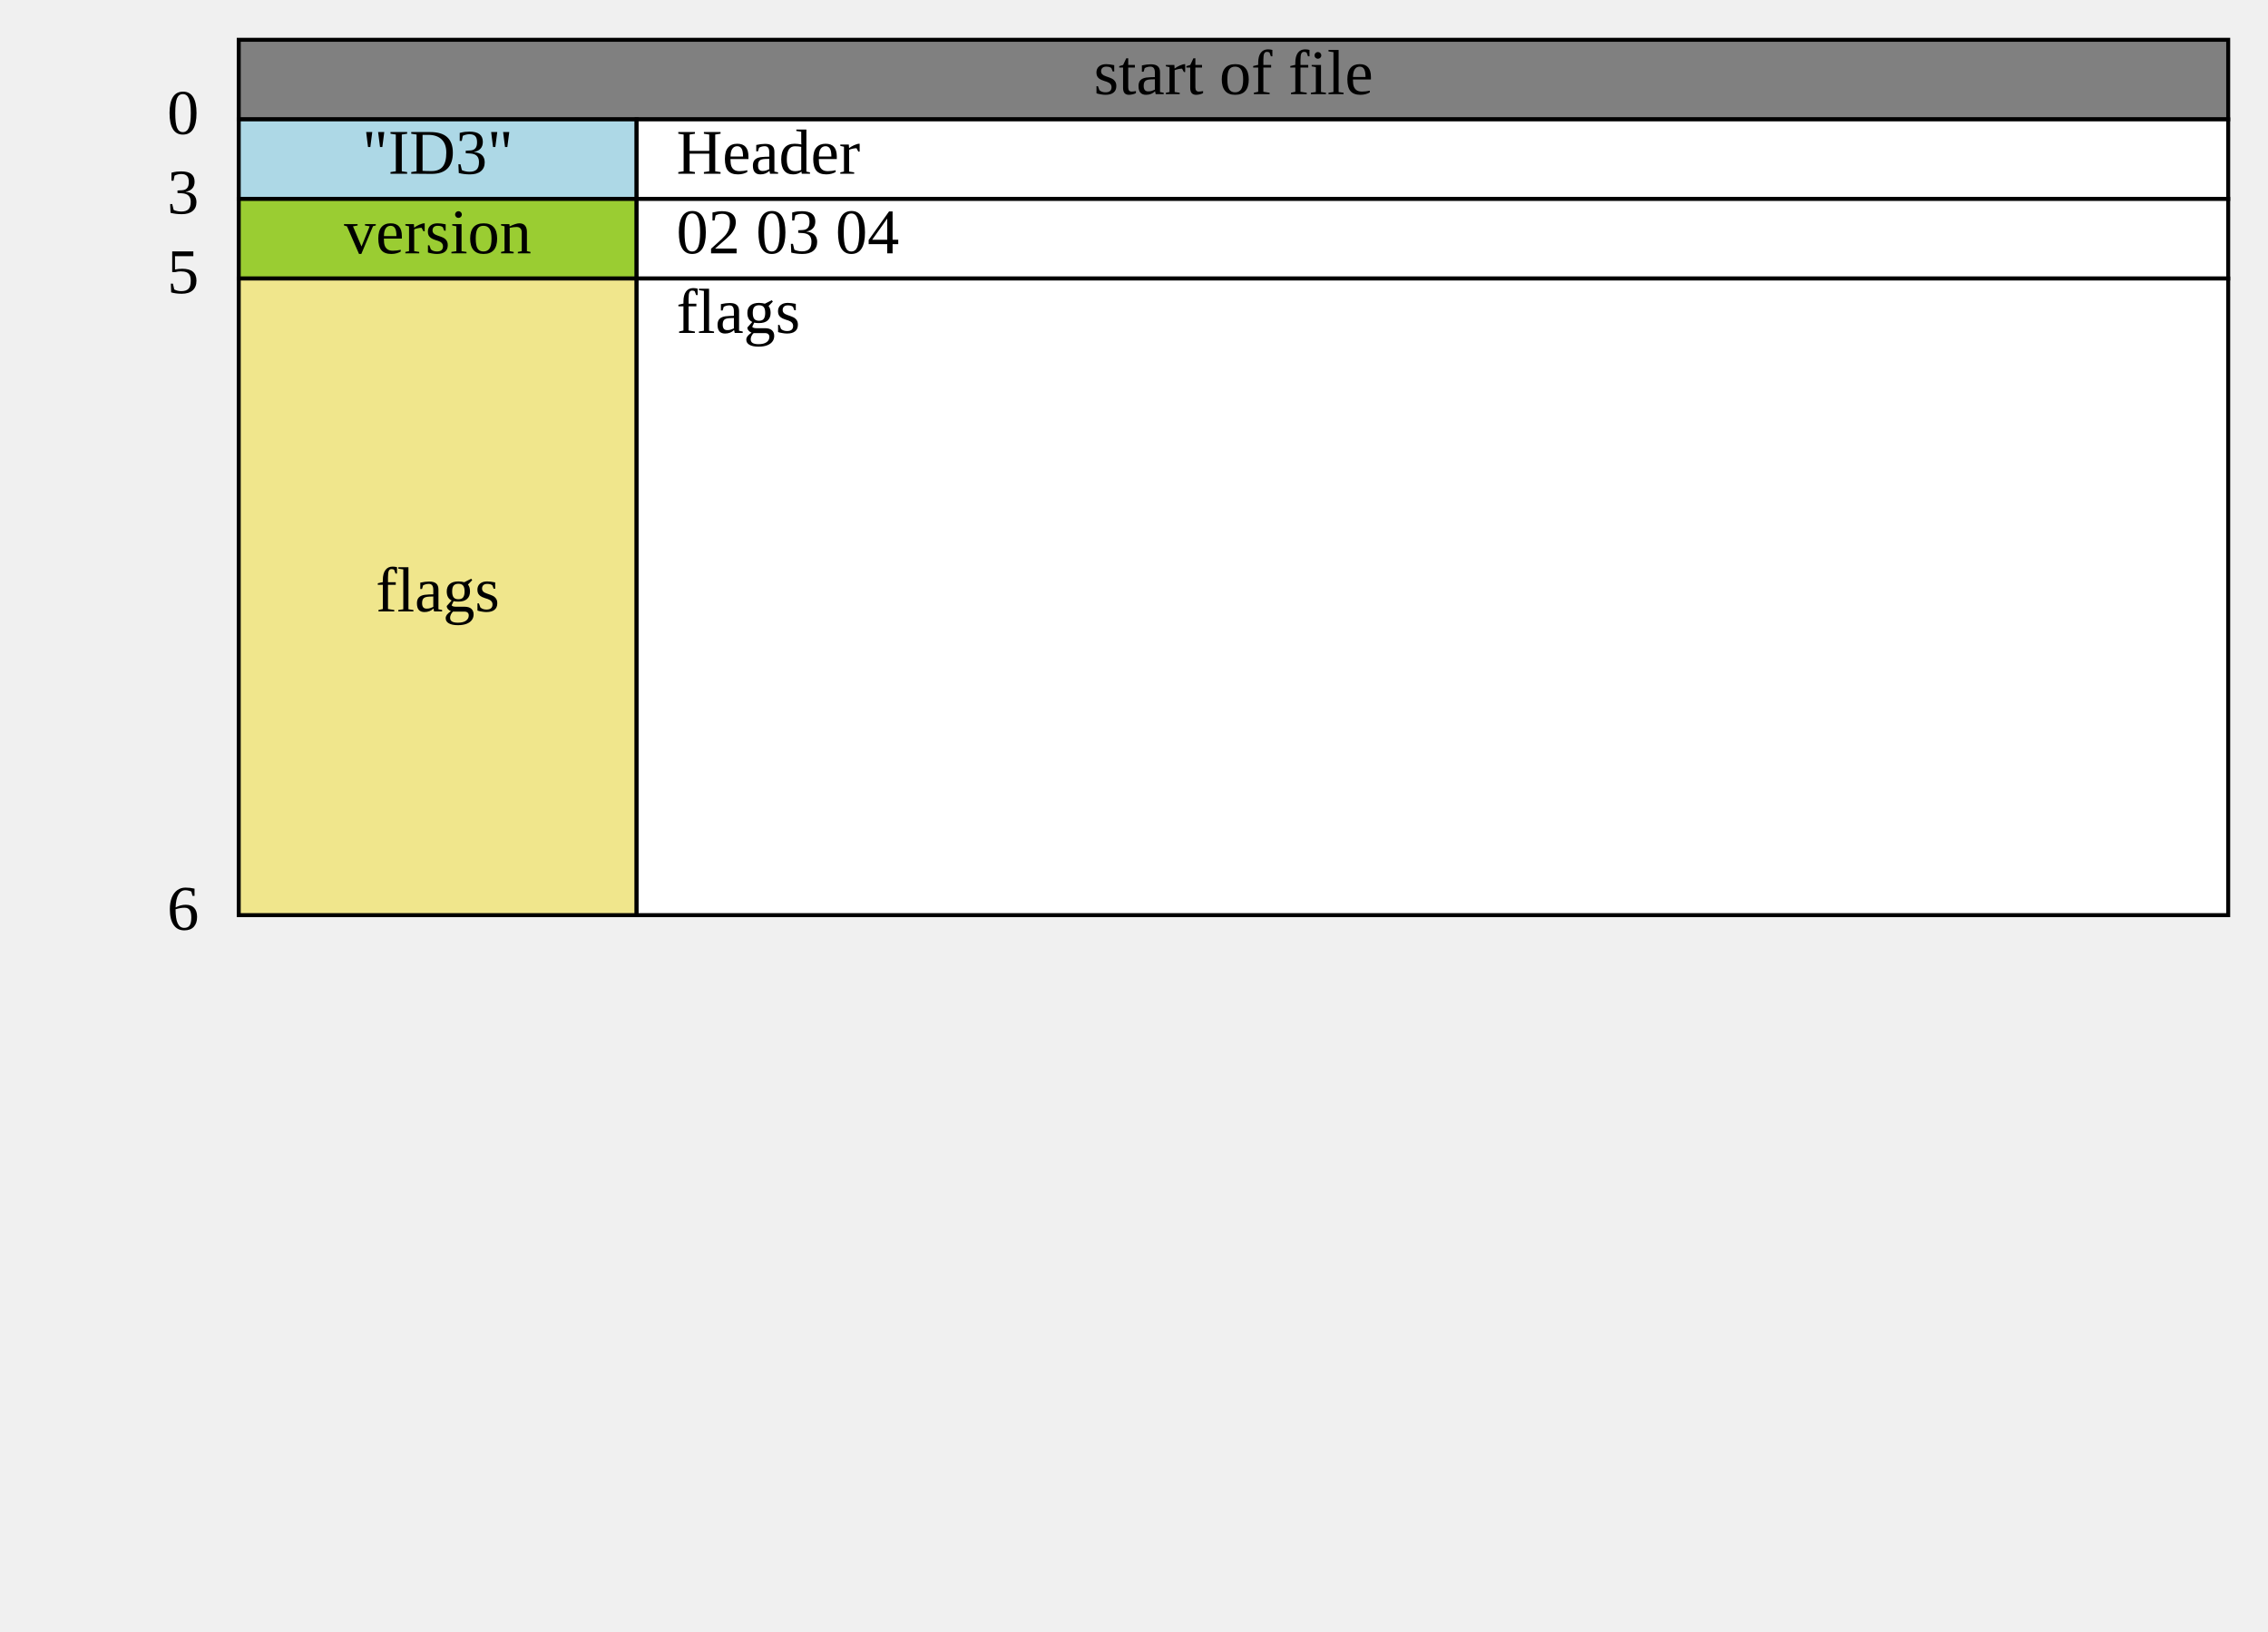
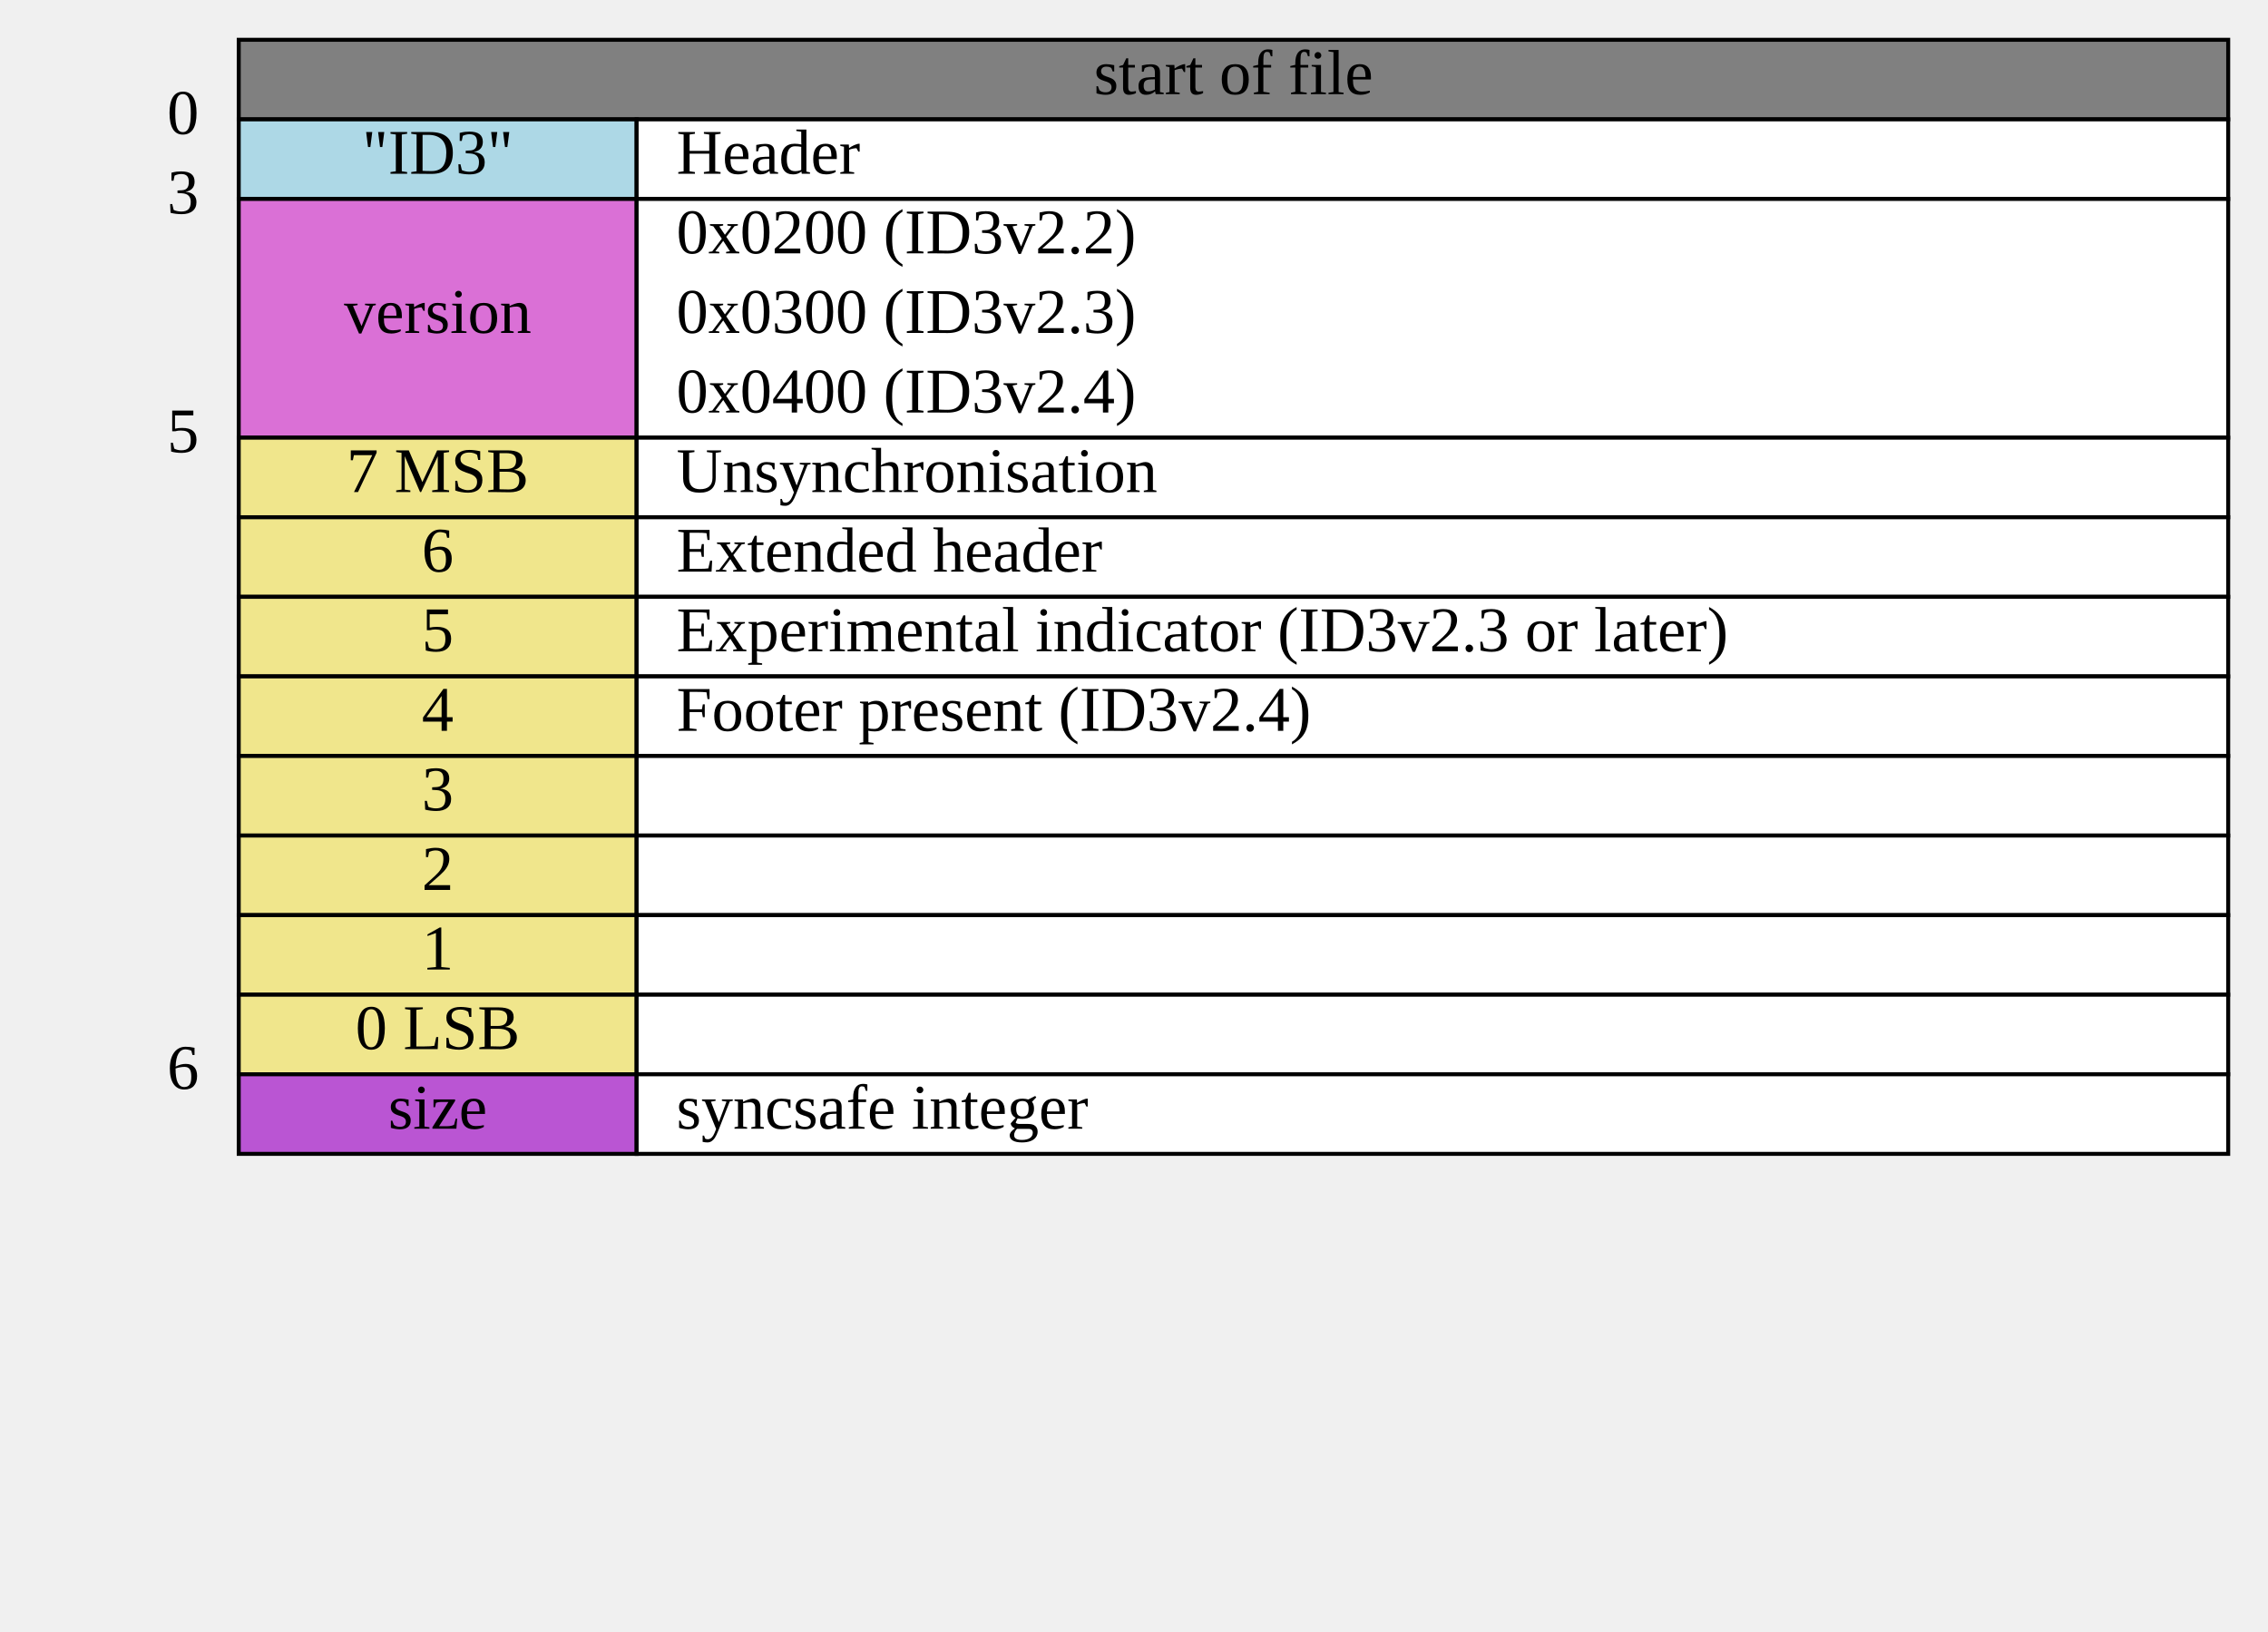
<svg xmlns="http://www.w3.org/2000/svg" viewBox="0 0 570 410">
  <style>
    rect {
      stroke: black;
      fill: white;
    }
    .con { fill: lightblue }
    .ast { fill: yellowgreen }
    .int { fill: orchid }
+     .sin { fill: mediumorchid }
    .flg { fill: khaki }
    .pos { fill: gray }
    text {
      stroke: none;
      fill: black;
      font-size: 16px;
      text-anchor: middle;
      dominant-baseline: middle;
    }
    .ofs { text-anchor: end }
    .ifo { text-anchor: start }
  </style>
  <rect x="60" y="10" height="20" width="500" class="pos" />
  <text x="310" y="20">start of file</text>
  <text x="50" y="30" class="ofs">0</text>
  <rect x="60" y="30" height="20" width="100" class="con" />
  <rect x="160" y="30" height="20" width="400" />
  <text x="110" y="40">"ID3"</text>
  <text x="170" y="40" class="ifo">Header</text>
  <text x="50" y="50" class="ofs">3</text>
-   <rect x="60" y="50" height="20" width="100" class="ast" />
-   <rect x="160" y="50" height="20" width="400" />
-   <text x="110" y="60">version</text>
-   <text x="170" y="60" class="ifo">02 03 04</text>
-   <text x="50" y="70" class="ofs">5</text>
-   <rect x="60" y="70" height="160" width="100" class="flg" />
-   <rect x="160" y="70" height="160" width="400" />
-   <text x="110" y="150">flags</text>
-   <text x="170" y="80" class="ifo">flags</text>
-   <text x="50" y="230" class="ofs">6</text>
+   <rect x="60" y="50" height="60" width="100" class="int" />
+   <rect x="160" y="50" height="60" width="400" />
+   <text x="110" y="80">version</text>
+   <text x="170" y="60" class="ifo">0x0200 (ID3v2.2)</text>
+   <text x="170" y="80" class="ifo">0x0300 (ID3v2.3)</text>
+   <text x="170" y="100" class="ifo">0x0400 (ID3v2.4)</text>
+   <text x="50" y="110" class="ofs">5</text>
+   <rect x="60" y="110" height="20" width="100" class="flg" />
+   <rect x="160" y="110" height="20" width="400" />
+   <text x="110" y="120">7 MSB</text>
+   <text x="170" y="120" class="ifo">Unsynchronisation</text>
+   <rect x="60" y="130" height="20" width="100" class="flg" />
+   <rect x="160" y="130" height="20" width="400" />
+   <text x="110" y="140">6</text>
+   <text x="170" y="140" class="ifo">Extended header</text>
+   <rect x="60" y="150" height="20" width="100" class="flg" />
+   <rect x="160" y="150" height="20" width="400" />
+   <text x="110" y="160">5</text>
+   <text x="170" y="160" class="ifo">Experimental indicator (ID3v2.3 or later)</text>
+   <rect x="60" y="170" height="20" width="100" class="flg" />
+   <rect x="160" y="170" height="20" width="400" />
+   <text x="110" y="180">4</text>
+   <text x="170" y="180" class="ifo">Footer present (ID3v2.4)</text>
+   <rect x="60" y="190" height="20" width="100" class="flg" />
+   <rect x="160" y="190" height="20" width="400" />
+   <text x="110" y="200">3</text>
+   <text x="170" y="200" class="ifo" />
+   <rect x="60" y="210" height="20" width="100" class="flg" />
+   <rect x="160" y="210" height="20" width="400" />
+   <text x="110" y="220">2</text>
+   <text x="170" y="220" class="ifo" />
+   <rect x="60" y="230" height="20" width="100" class="flg" />
+   <rect x="160" y="230" height="20" width="400" />
+   <text x="110" y="240">1</text>
+   <text x="170" y="240" class="ifo" />
+   <rect x="60" y="250" height="20" width="100" class="flg" />
+   <rect x="160" y="250" height="20" width="400" />
+   <text x="110" y="260">0 LSB</text>
+   <text x="170" y="260" class="ifo" />
+   <text x="50" y="270" class="ofs">6</text>
+   <rect x="60" y="270" height="20" width="100" class="sin" />
+   <rect x="160" y="270" height="20" width="400" />
+   <text x="110" y="280">size</text>
+   <text x="170" y="280" class="ifo">syncsafe integer</text>
</svg>
